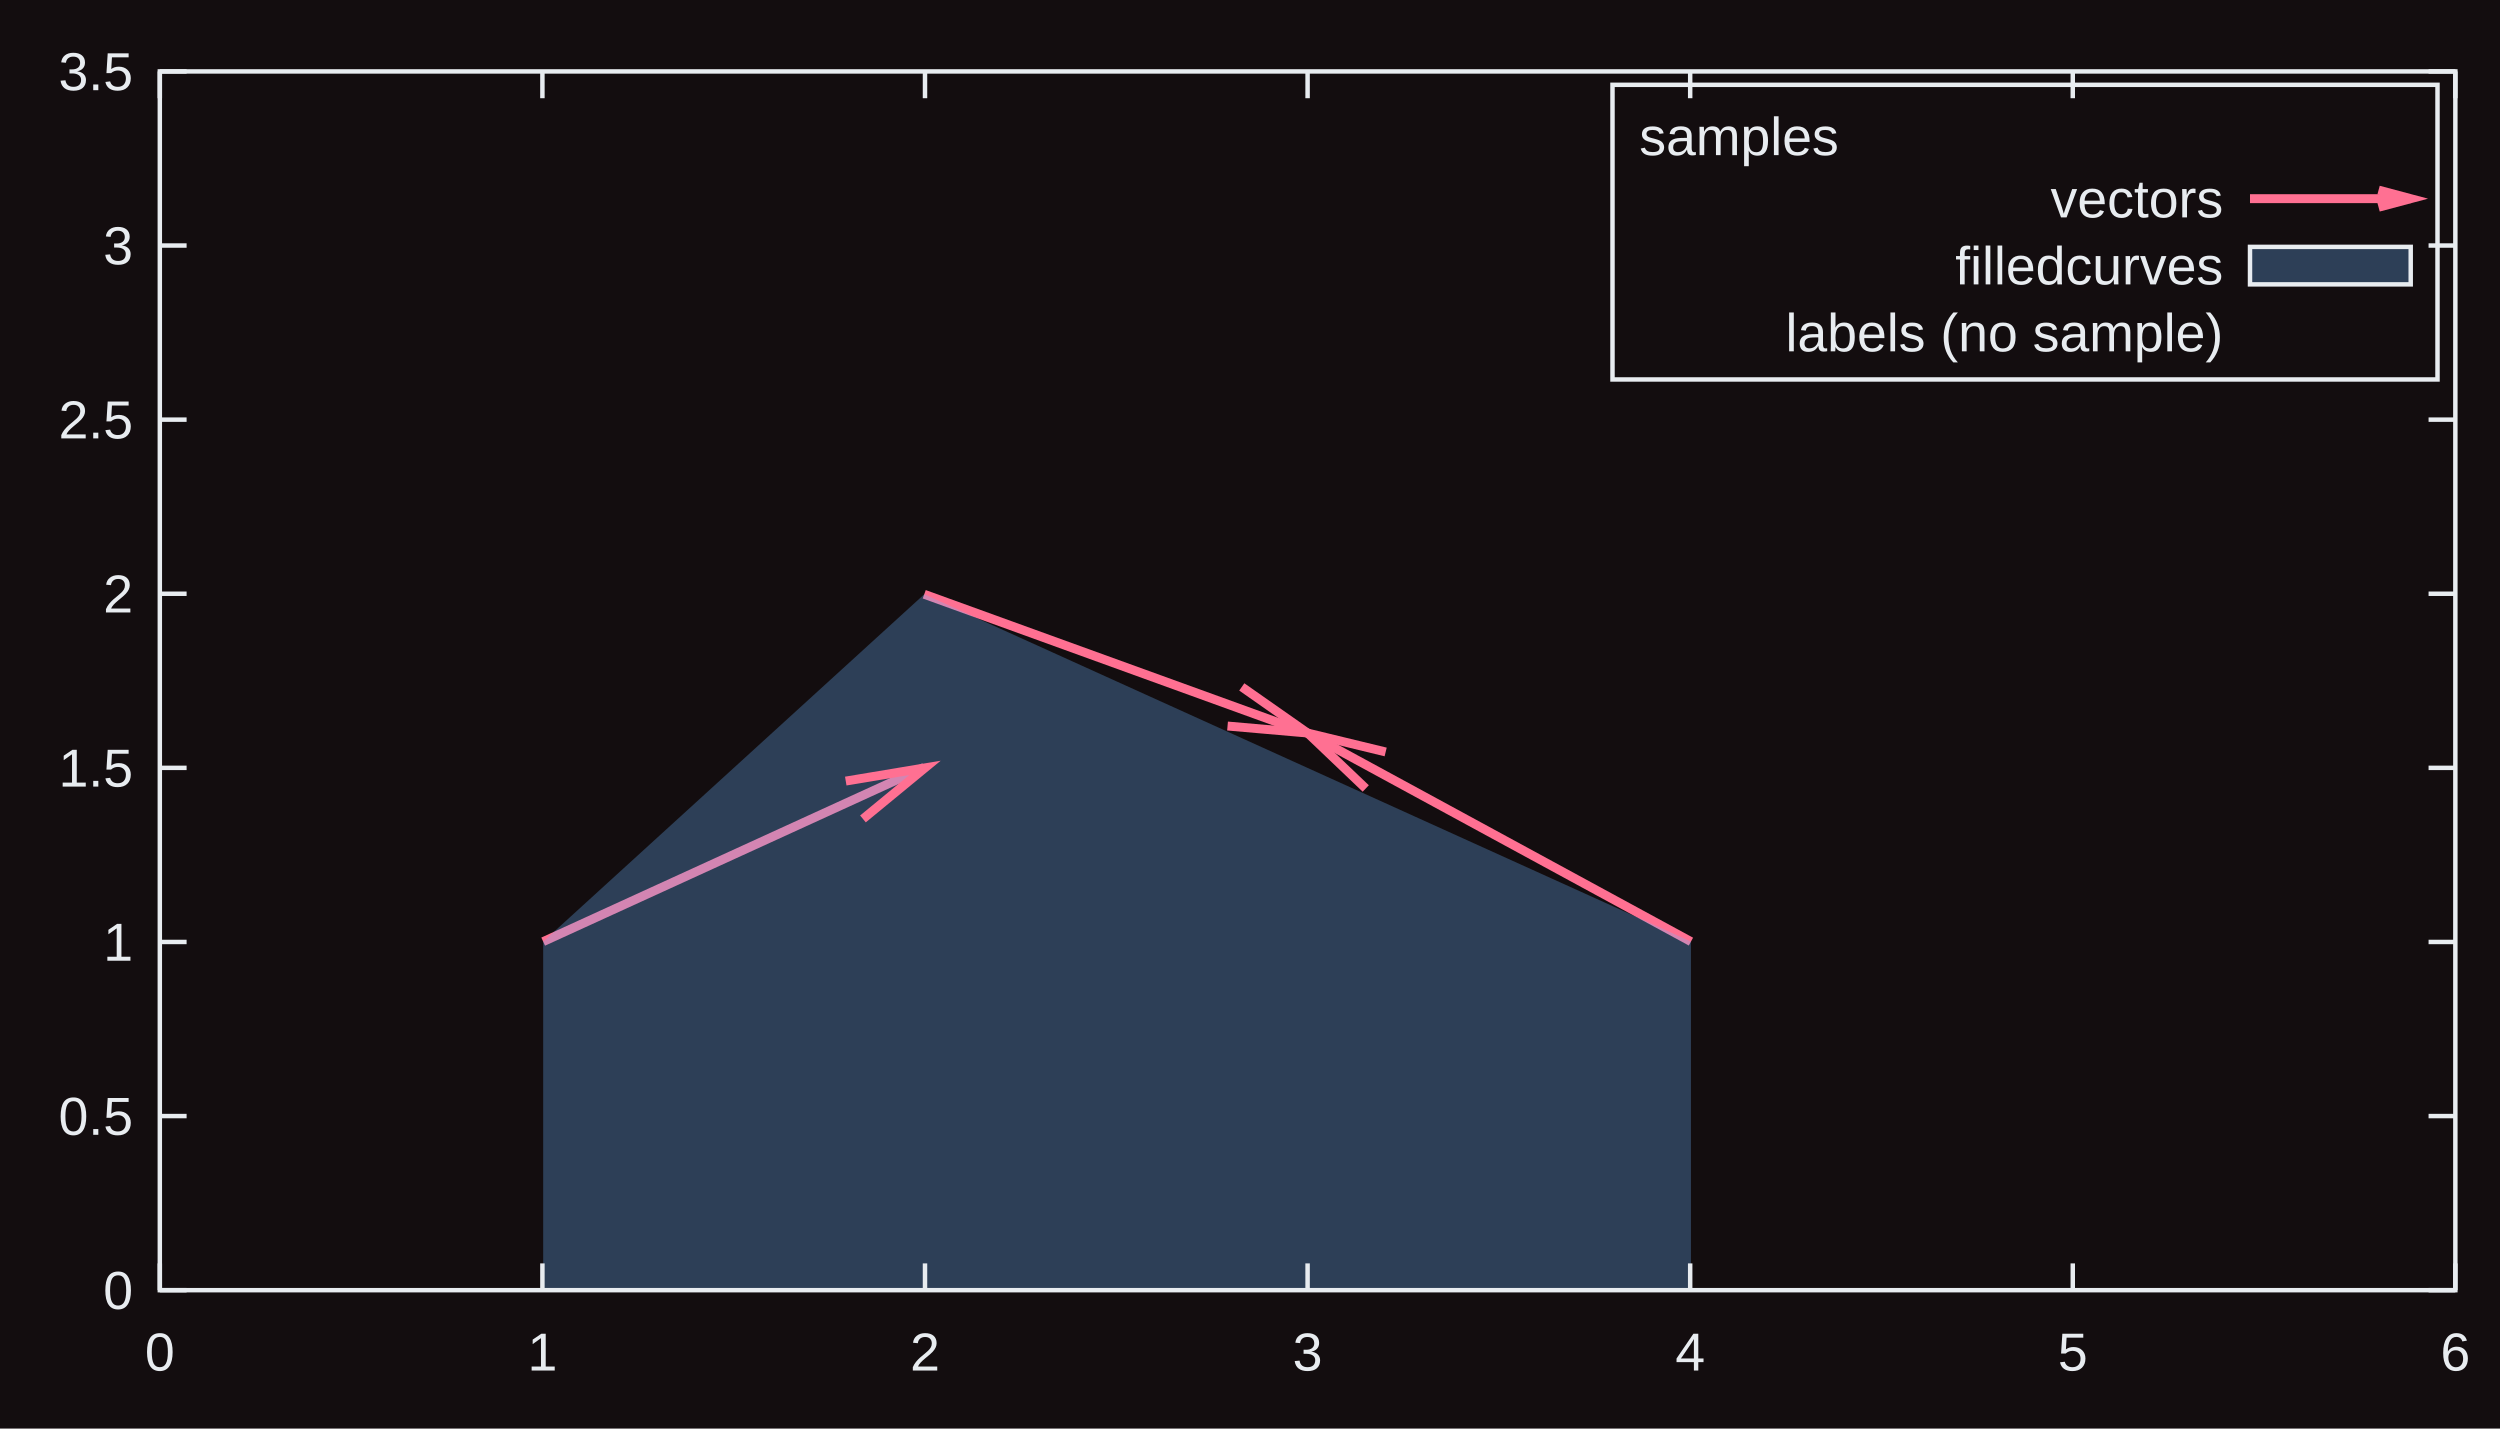
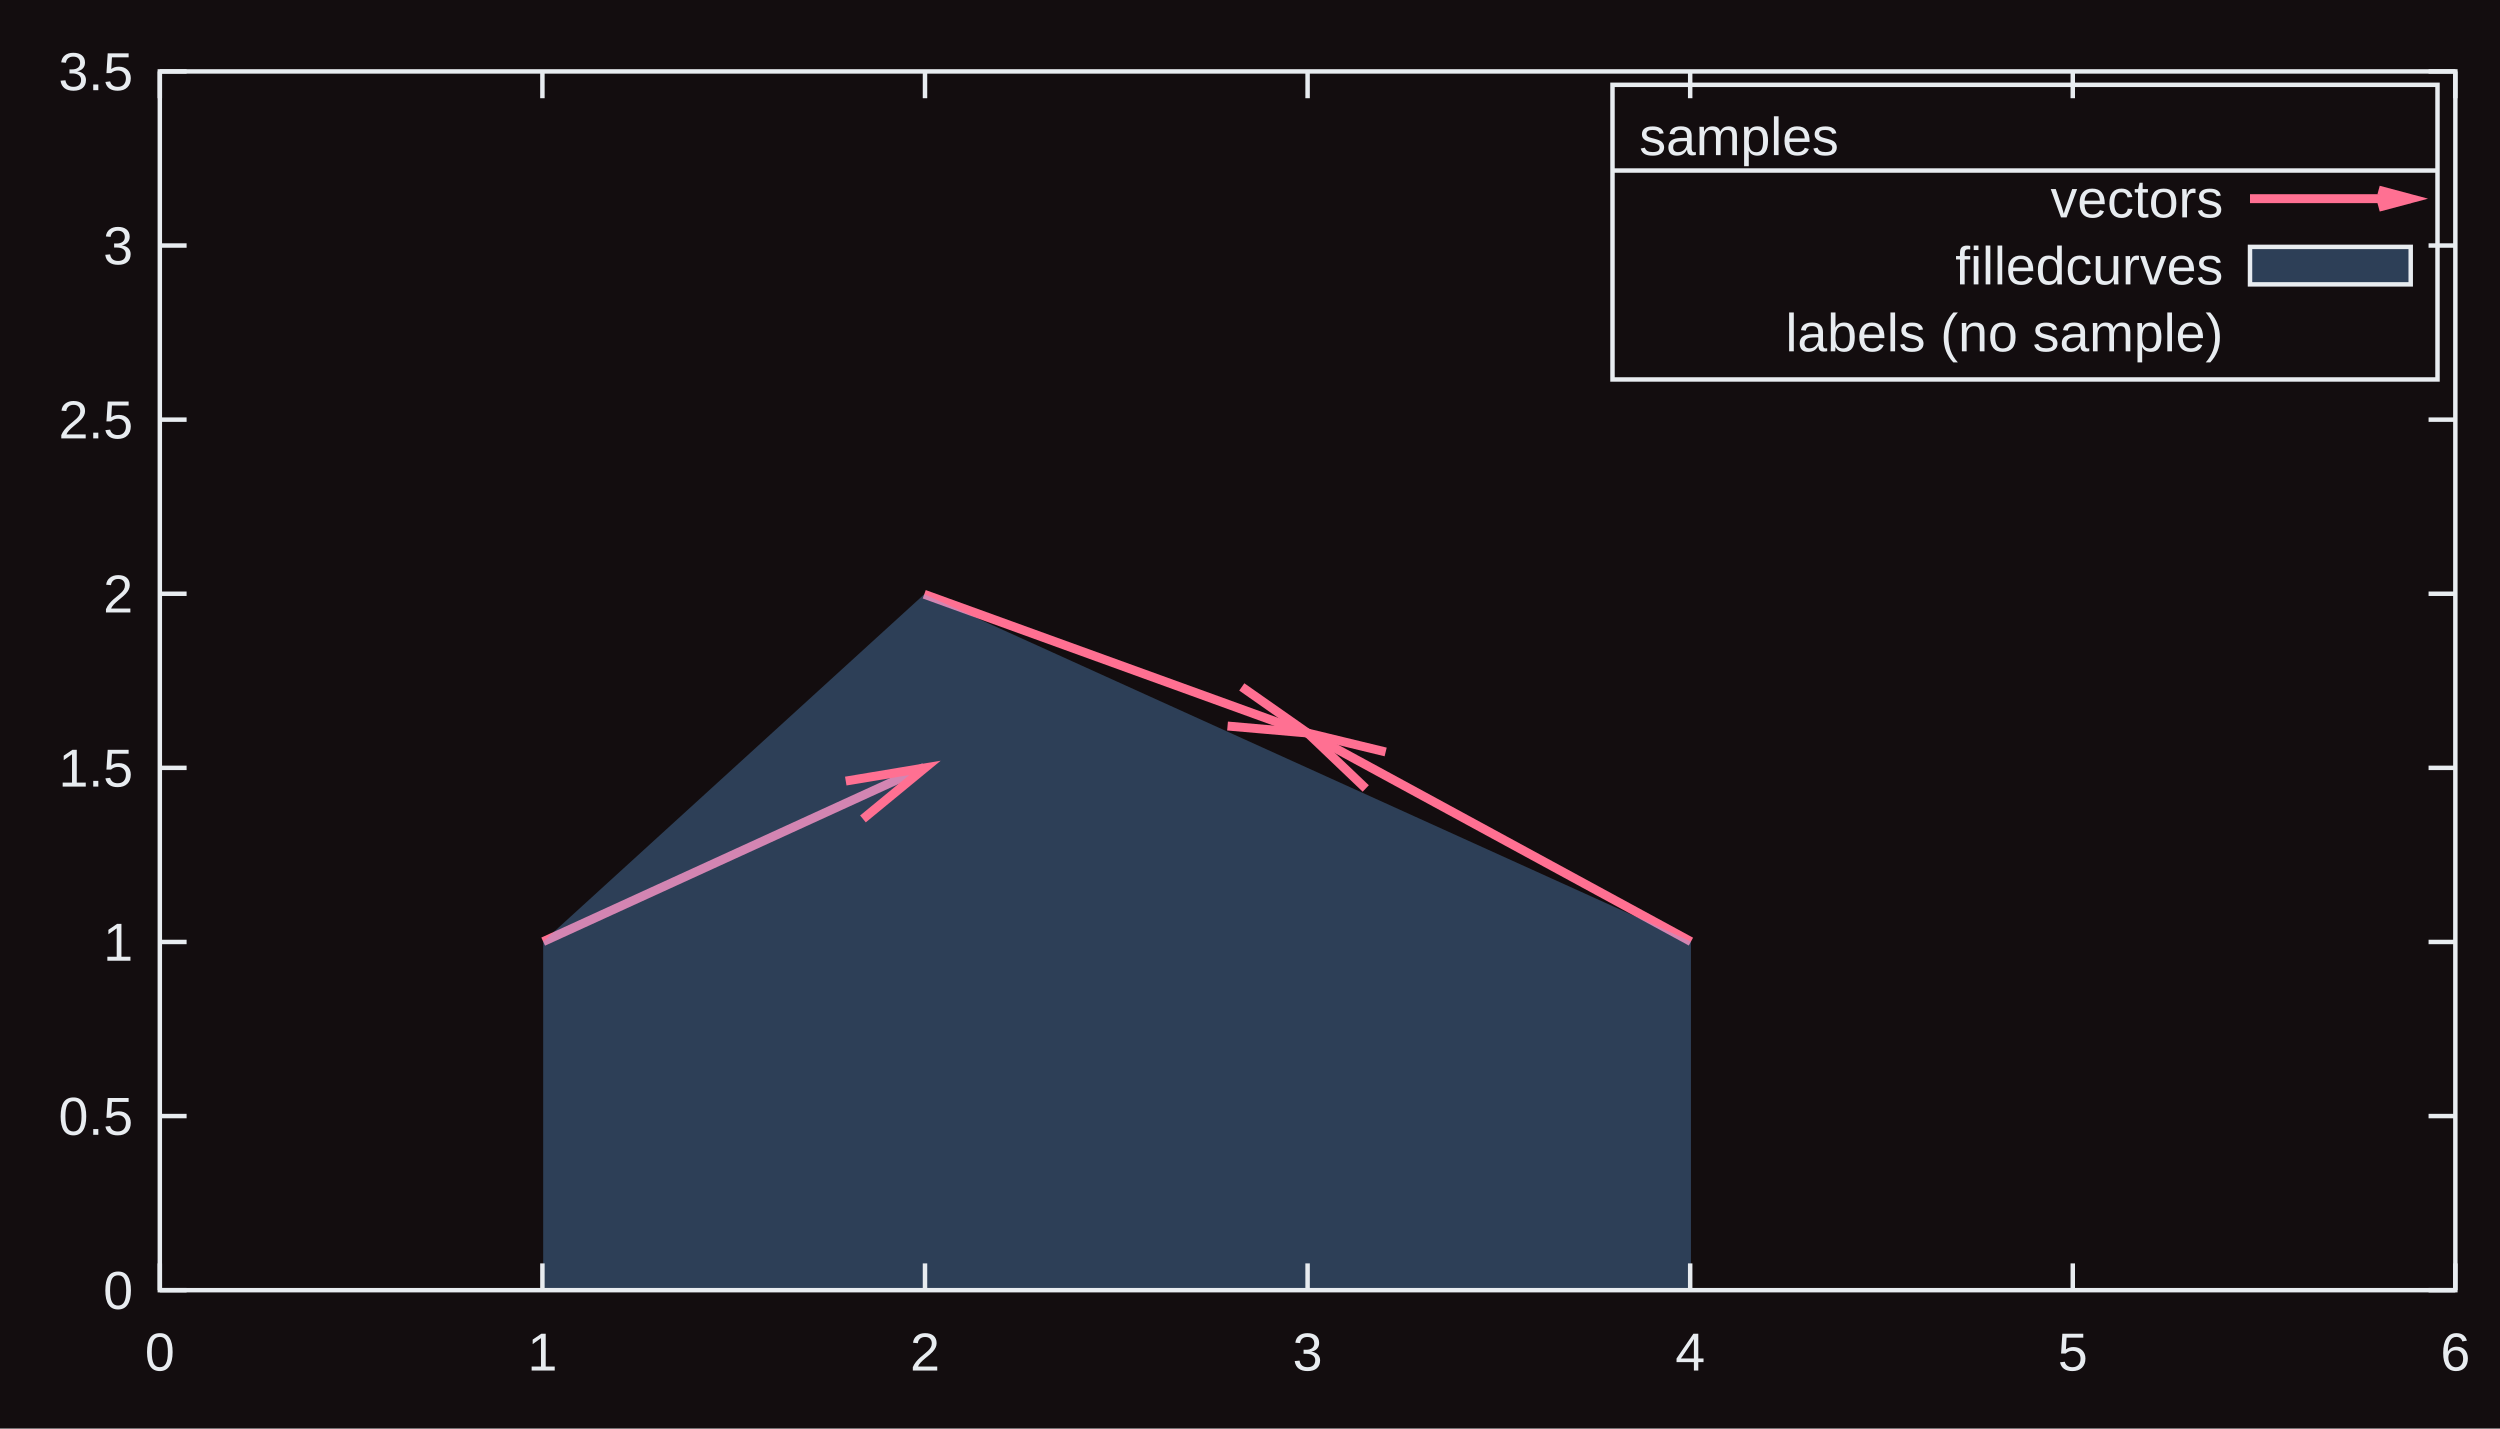
<svg xmlns="http://www.w3.org/2000/svg" width="560" height="320" viewBox="0 0 560 320" font-family="Arial,Helvetica,sans-serif" font-size="12" fill="#e8ecf0" data-theme="night" data-frame="#e8ecf0" data-grid-color="#5c4950">
  <rect x="0" y="0" width="560" height="320" fill="#130d0f" stroke="none" stroke-width="0" />
  <g class="fs-axes" data-area="35.8 550 16 289" data-x="0 6e0" data-y="0 3.5e0" data-log="0 0" data-grid="0" data-font-size="12" data-xformat="%h" data-yformat="%h">
    <g class="fs-grid" display="none">
      <polyline fill="none" stroke="#5c4950" stroke-width="0.5" stroke-dasharray="2,3" points="35.8,289 35.8,16" />
      <polyline fill="none" stroke="#5c4950" stroke-width="0.5" stroke-dasharray="2,3" points="121.5,289 121.5,16" />
      <polyline fill="none" stroke="#5c4950" stroke-width="0.5" stroke-dasharray="2,3" points="207.2,289 207.2,16" />
      <polyline fill="none" stroke="#5c4950" stroke-width="0.5" stroke-dasharray="2,3" points="292.9,289 292.9,16" />
      <polyline fill="none" stroke="#5c4950" stroke-width="0.5" stroke-dasharray="2,3" points="378.6,289 378.6,16" />
      <polyline fill="none" stroke="#5c4950" stroke-width="0.5" stroke-dasharray="2,3" points="464.3,289 464.3,16" />
      <polyline fill="none" stroke="#5c4950" stroke-width="0.5" stroke-dasharray="2,3" points="550,289 550,16" />
      <polyline fill="none" stroke="#5c4950" stroke-width="0.5" stroke-dasharray="2,3" points="35.8,289 550,289" />
      <polyline fill="none" stroke="#5c4950" stroke-width="0.5" stroke-dasharray="2,3" points="35.8,250 550,250" />
      <polyline fill="none" stroke="#5c4950" stroke-width="0.5" stroke-dasharray="2,3" points="35.8,211 550,211" />
      <polyline fill="none" stroke="#5c4950" stroke-width="0.5" stroke-dasharray="2,3" points="35.8,172 550,172" />
      <polyline fill="none" stroke="#5c4950" stroke-width="0.5" stroke-dasharray="2,3" points="35.8,133 550,133" />
      <polyline fill="none" stroke="#5c4950" stroke-width="0.5" stroke-dasharray="2,3" points="35.8,94 550,94" />
      <polyline fill="none" stroke="#5c4950" stroke-width="0.5" stroke-dasharray="2,3" points="35.8,55 550,55" />
      <polyline fill="none" stroke="#5c4950" stroke-width="0.5" stroke-dasharray="2,3" points="35.8,16 550,16" />
    </g>
    <svg class="fs-plot" x="35.8" y="16" width="514.2" height="273" viewBox="0 0 1 1" preserveAspectRatio="none" overflow="hidden">
      <g class="fs-series" data-series="1">
        <path class="fs-vectors" data-head="1" data-filled="0" fill="none" stroke="#ff7092" stroke-width="2" vector-effect="non-scaling-stroke" d="M0.167,0.714L0.333,0.571M0.333,0.429L0.5,0.543M0.667,0.714L0.5,0.543" />
      </g>
      <g class="fs-series" data-series="2">
        <path fill="#6cb6ff" fill-opacity="0.3" stroke="none" vector-effect="non-scaling-stroke" d="M0.167,0.714 0.333,0.429 0.667,0.714 0.667,1 0.333,1 0.167,1Z" />
      </g>
      <g class="fs-series" data-series="3">
</g>
    </svg>
    <svg class="fs-heads" x="35.8" y="16" width="514.2" height="273" viewBox="0 0 514.2 273" overflow="hidden">
      <g data-series="1">
        <polyline points="153.65,158.96 171.4,156 157.5,167.44" fill="none" stroke="#ff7092" stroke-width="2" />
        <polyline points="242.36,137.87 257.1,148.2 239.17,146.63" fill="none" stroke="#ff7092" stroke-width="2" />
        <polyline points="270.13,160.62 257.1,148.2 274.59,152.44" fill="none" stroke="#ff7092" stroke-width="2" />
      </g>
    </svg>
    <rect x="35.8" y="16" width="514.2" height="273" fill="none" stroke="#e8ecf0" stroke-width="1" />
    <g class="fs-xticks">
      <polyline fill="none" stroke="#e8ecf0" stroke-width="1" points="35.8,289 35.8,283" />
      <polyline fill="none" stroke="#e8ecf0" stroke-width="1" points="35.8,16 35.8,22" />
      <text x="35.8" y="307" text-anchor="middle">0</text>
      <polyline fill="none" stroke="#e8ecf0" stroke-width="1" points="121.5,289 121.5,283" />
      <polyline fill="none" stroke="#e8ecf0" stroke-width="1" points="121.5,16 121.5,22" />
      <text x="121.5" y="307" text-anchor="middle">1</text>
      <polyline fill="none" stroke="#e8ecf0" stroke-width="1" points="207.2,289 207.2,283" />
      <polyline fill="none" stroke="#e8ecf0" stroke-width="1" points="207.2,16 207.2,22" />
      <text x="207.2" y="307" text-anchor="middle">2</text>
      <polyline fill="none" stroke="#e8ecf0" stroke-width="1" points="292.9,289 292.9,283" />
      <polyline fill="none" stroke="#e8ecf0" stroke-width="1" points="292.9,16 292.9,22" />
      <text x="292.9" y="307" text-anchor="middle">3</text>
      <polyline fill="none" stroke="#e8ecf0" stroke-width="1" points="378.6,289 378.6,283" />
      <polyline fill="none" stroke="#e8ecf0" stroke-width="1" points="378.6,16 378.6,22" />
      <text x="378.6" y="307" text-anchor="middle">4</text>
      <polyline fill="none" stroke="#e8ecf0" stroke-width="1" points="464.3,289 464.3,283" />
      <polyline fill="none" stroke="#e8ecf0" stroke-width="1" points="464.3,16 464.3,22" />
      <text x="464.3" y="307" text-anchor="middle">5</text>
      <polyline fill="none" stroke="#e8ecf0" stroke-width="1" points="550,289 550,283" />
      <polyline fill="none" stroke="#e8ecf0" stroke-width="1" points="550,16 550,22" />
      <text x="550" y="307" text-anchor="middle">6</text>
    </g>
    <g class="fs-yticks">
      <polyline fill="none" stroke="#e8ecf0" stroke-width="1" points="35.8,289 41.8,289" />
      <polyline fill="none" stroke="#e8ecf0" stroke-width="1" points="550,289 544,289" />
      <text x="29.8" y="293.2" text-anchor="end">0</text>
      <polyline fill="none" stroke="#e8ecf0" stroke-width="1" points="35.8,250 41.8,250" />
      <polyline fill="none" stroke="#e8ecf0" stroke-width="1" points="550,250 544,250" />
      <text x="29.8" y="254.2" text-anchor="end">0.5</text>
      <polyline fill="none" stroke="#e8ecf0" stroke-width="1" points="35.8,211 41.8,211" />
      <polyline fill="none" stroke="#e8ecf0" stroke-width="1" points="550,211 544,211" />
      <text x="29.8" y="215.2" text-anchor="end">1</text>
      <polyline fill="none" stroke="#e8ecf0" stroke-width="1" points="35.8,172 41.8,172" />
      <polyline fill="none" stroke="#e8ecf0" stroke-width="1" points="550,172 544,172" />
      <text x="29.8" y="176.2" text-anchor="end">1.5</text>
      <polyline fill="none" stroke="#e8ecf0" stroke-width="1" points="35.8,133 41.8,133" />
      <polyline fill="none" stroke="#e8ecf0" stroke-width="1" points="550,133 544,133" />
      <text x="29.8" y="137.2" text-anchor="end">2</text>
      <polyline fill="none" stroke="#e8ecf0" stroke-width="1" points="35.8,94 41.8,94" />
      <polyline fill="none" stroke="#e8ecf0" stroke-width="1" points="550,94 544,94" />
      <text x="29.8" y="98.2" text-anchor="end">2.5</text>
      <polyline fill="none" stroke="#e8ecf0" stroke-width="1" points="35.8,55 41.8,55" />
      <polyline fill="none" stroke="#e8ecf0" stroke-width="1" points="550,55 544,55" />
      <text x="29.8" y="59.2" text-anchor="end">3</text>
      <polyline fill="none" stroke="#e8ecf0" stroke-width="1" points="35.8,16 41.8,16" />
      <polyline fill="none" stroke="#e8ecf0" stroke-width="1" points="550,16 544,16" />
      <text x="29.8" y="20.2" text-anchor="end">3.5</text>
    </g>
    <rect x="361.2" y="19" width="184.8" height="66" fill="none" stroke="#e8ecf0" stroke-width="1" />
    <text x="367.2" y="34.75">samples</text>
+     <polyline fill="none" stroke="#e8ecf0" stroke-width="1" points="361.2,38.2 546,38.2" />
    <g class="fs-key-entry" data-series="1">
      <polyline fill="none" stroke="#ff7092" stroke-width="2" points="504,44.5 540,44.5" />
      <polyline fill="none" stroke="#ff7092" stroke-width="2" points="532.8,46.42 540,44.5 532.8,42.58" />
      <text x="498" y="48.7" text-anchor="end">vectors</text>
    </g>
    <g class="fs-key-entry" data-series="2">
      <path fill="#6cb6ff" fill-opacity="0.3" stroke="#e8ecf0" stroke-width="1" stroke-linejoin="miter" d="M504,63.7 540,63.7 540,55.3 504,55.3Z" />
      <text x="498" y="63.7" text-anchor="end">filledcurves</text>
    </g>
    <g class="fs-key-entry" data-series="3">
      <text x="498" y="78.7" text-anchor="end">labels (no sample)</text>
    </g>
  </g>
</svg>
